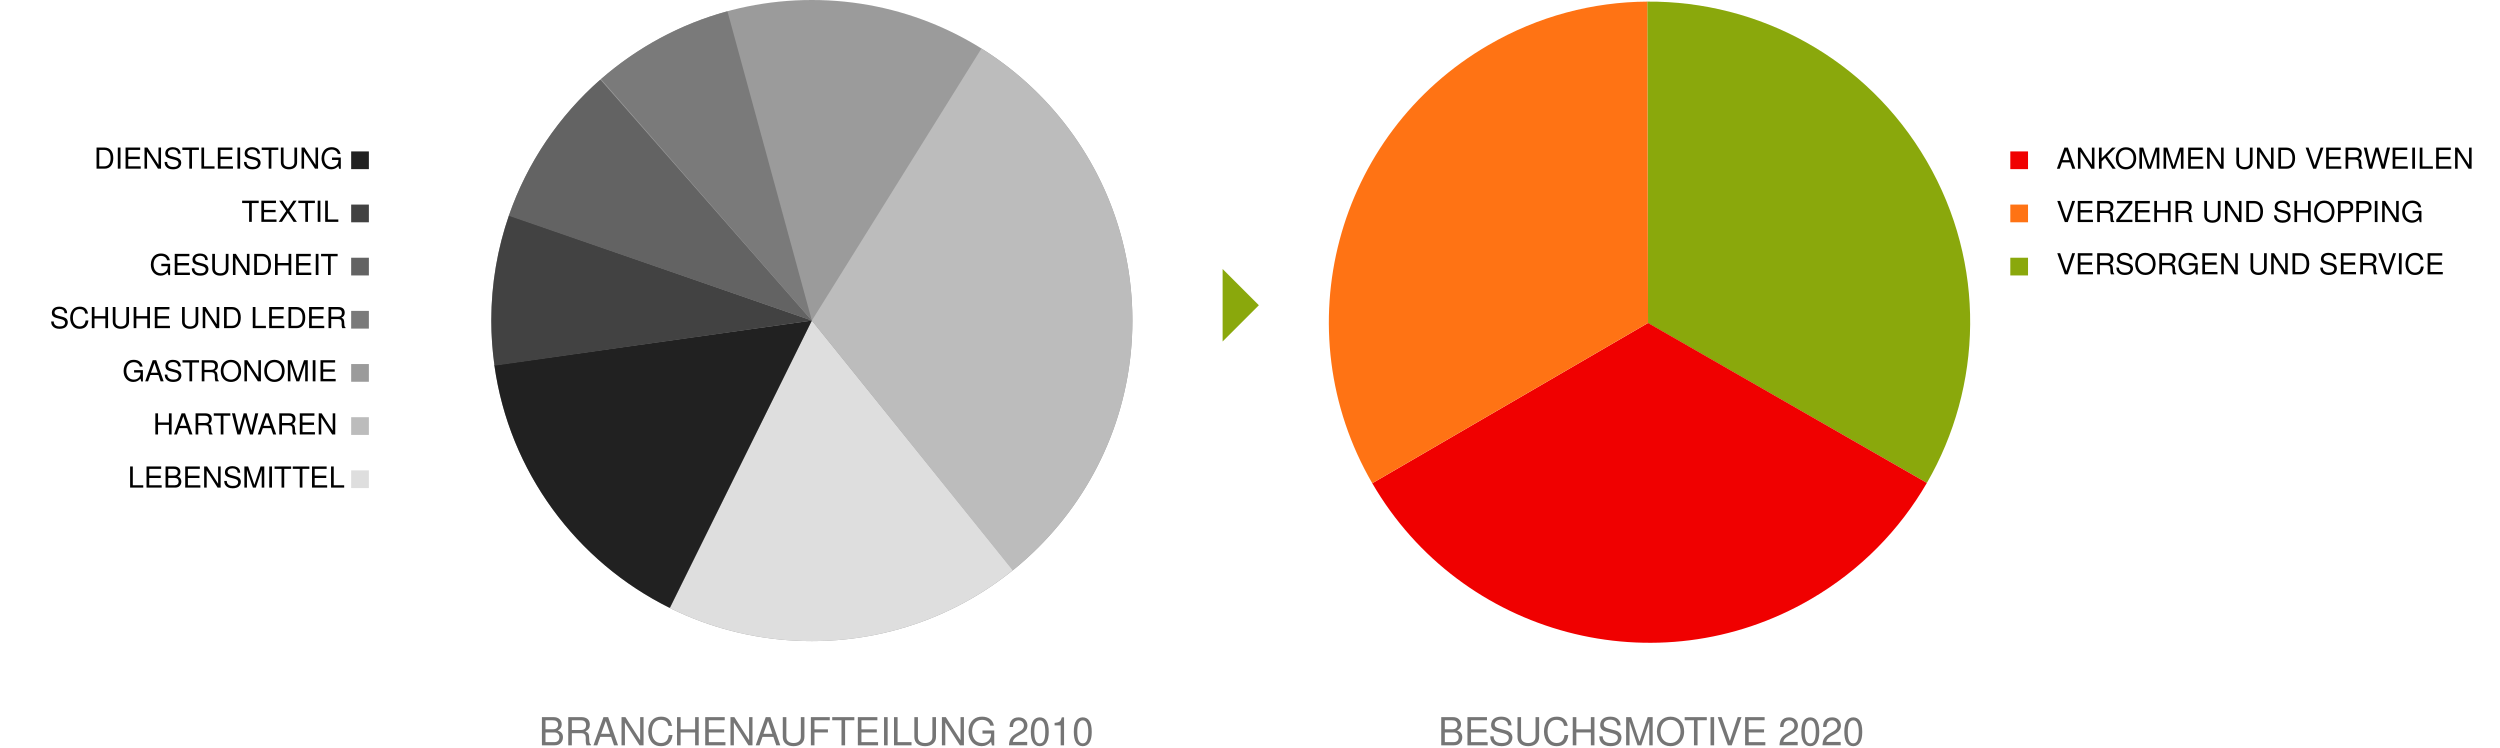
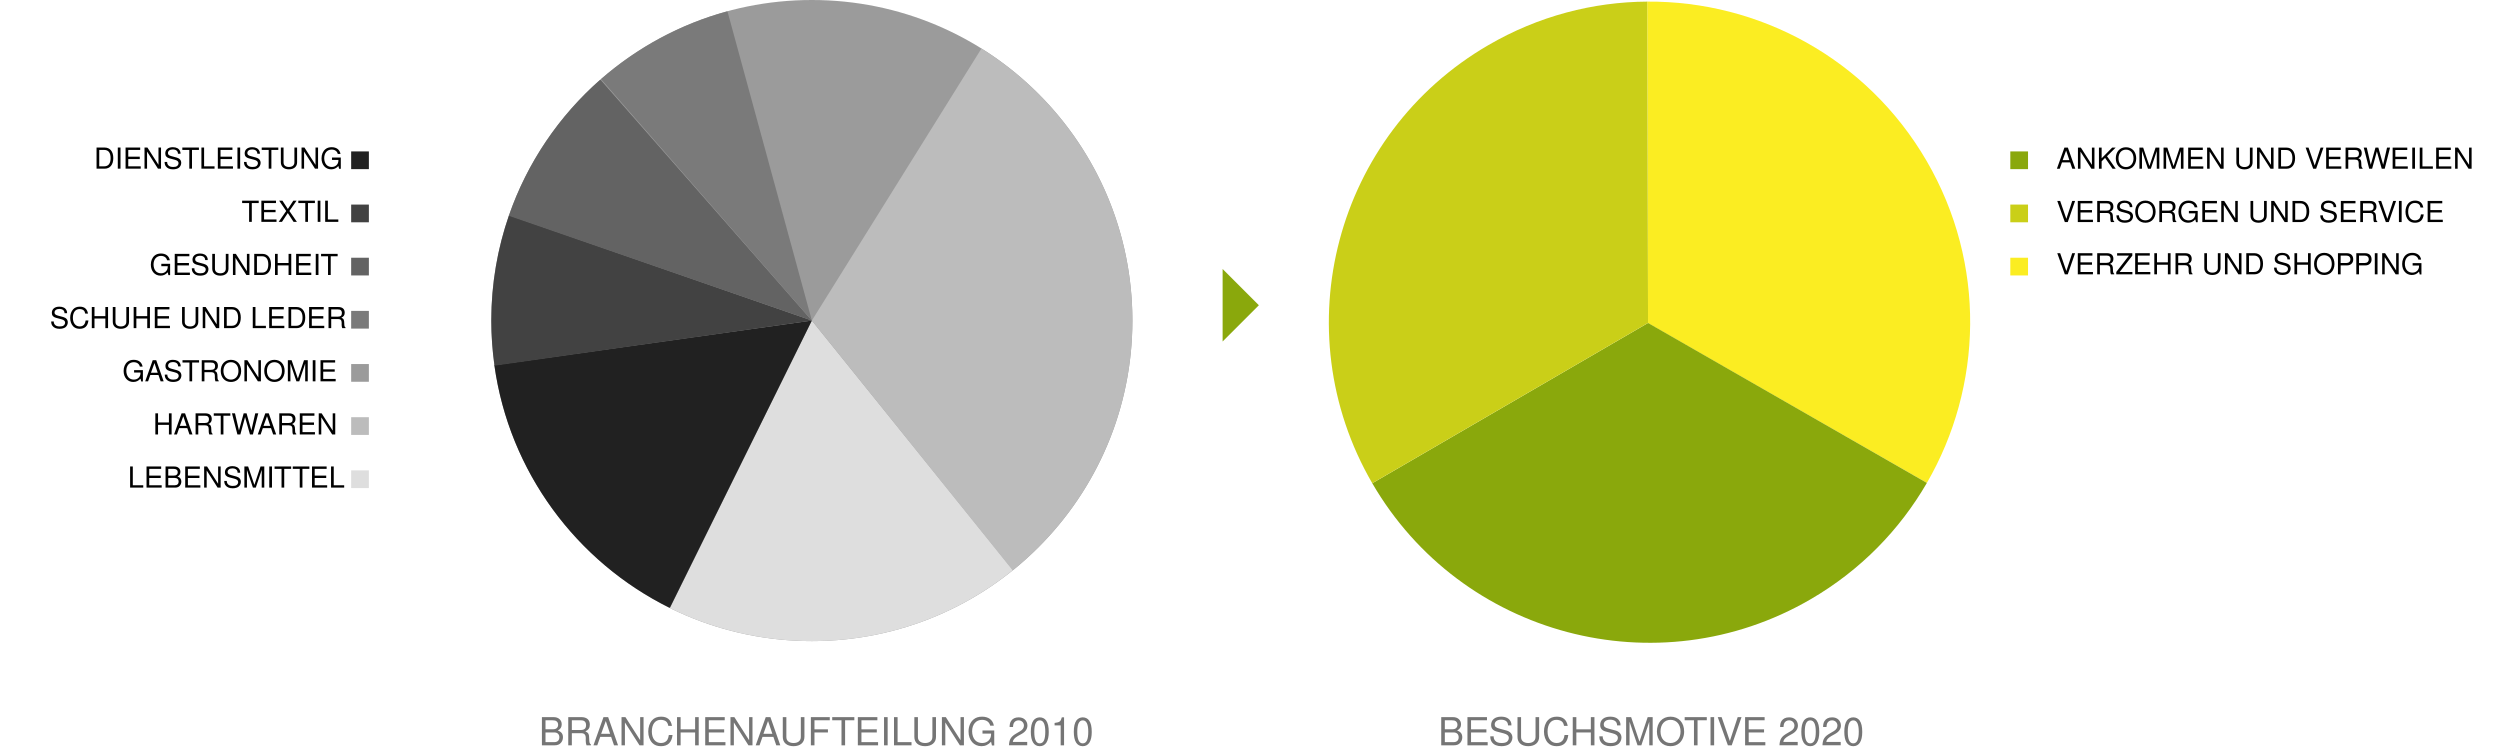
<svg xmlns="http://www.w3.org/2000/svg" version="1.1" id="Ebene_1" x="0px" y="0px" viewBox="0 0 1552 464" style="enable-background:new 0 0 1552 464;" xml:space="preserve">
  <style type="text/css">
- 	.st0{fill:#8AA80C;}
- 	.st1{fill:#F00000;}
- 	.st2{fill:#FF7314;}
+ 	.st0{fill:#FBED22;}
+ 	.st1{fill:#8AA80C;}
+ 	.st2{fill:#CACF18;}
	.st3{fill:none;}
- 	.st4{enable-background:new    ;}
- 	.st5{font-family:'Helvetica';}
- 	.st6{font-size:18px;}
- 	.st7{font-family:'Helvetica';}
- 	.st8{fill:#DEDEDE;}
- 	.st9{fill:#BCBCBC;}
- 	.st10{fill:#9B9B9B;}
- 	.st11{fill:#212121;}
- 	.st12{fill:#424242;}
- 	.st13{fill:#636363;}
- 	.st14{fill:#7A7A7A;}
- 	.st15{fill:#757575;}
- 	.st16{font-size:24px;}
+ 	.st4{font-family:'Helvetica';}
+ 	.st5{font-size:18px;}
+ 	.st6{fill:#DEDEDE;}
+ 	.st7{fill:#BCBCBC;}
+ 	.st8{fill:#9B9B9B;}
+ 	.st9{fill:#212121;}
+ 	.st10{fill:#424242;}
+ 	.st11{fill:#636363;}
+ 	.st12{fill:#7A7A7A;}
+ 	.st13{fill:#757575;}
+ 	.st14{font-family:'Helvetica';}
+ 	.st15{font-size:24px;}
</style>
  <g id="Ebene_1_1_">
    <g>
      <path class="st0" d="M1196.2,299.8c34.6-59.7,37.1-135.8-0.1-199.8S1091.6,0.5,1022.6,1l0.5,199.6L1196.2,299.8z" />
      <path class="st1" d="M1196.2,299.8l-173.1-99.3L851.9,300l0,0c55.2,95,177,127.3,272,72.1C1155.1,354,1179.4,328.8,1196.2,299.8z" />
      <path class="st2" d="M851.9,300l171.2-99.5L1022.6,1c-33.5,0.2-67.5,8.9-98.6,27C829,83.1,796.7,204.9,851.9,300z" />
    </g>
    <rect x="1276.6" y="91.6" class="st3" width="279.4" height="17.4" />
-     <text transform="matrix(1 0 0 1 1276.604 104.7573)" class="st4">
-       <tspan x="0" y="0" class="st5 st6">ANKOMMEN UND VERWEILEN</tspan>
-     </text>
+     <text transform="matrix(1 0 0 1 1276.604 104.7573)" class="st4 st5">ANKOMMEN UND VERWEILEN</text>
    <rect x="1276.6" y="124.8" class="st3" width="269.4" height="20.3" />
-     <text transform="matrix(1 0 0 1 1276.604 137.8701)" class="st4">
-       <tspan x="0" y="0" class="st5 st6">VERZEHR UND SHOPPING</tspan>
-     </text>
+     <text transform="matrix(1 0 0 1 1276.604 137.8701)" class="st4 st5">VERSORGEN UND SERVICE</text>
    <rect x="1276.6" y="157.2" class="st3" width="299.4" height="16.4" />
-     <text transform="matrix(1 0 0 1 1276.604 170.3062)" class="st4">
-       <tspan x="0" y="0" class="st5 st6">VERSORGEN UND SERVICE</tspan>
-     </text>
+     <text transform="matrix(1 0 0 1 1276.604 170.3062)" class="st4 st5">VERZEHR UND SHOPPING</text>
    <rect x="1248" y="94" class="st1" width="11" height="11" />
    <rect x="1248" y="127" class="st2" width="11" height="11" />
    <rect x="1248" y="160" class="st0" width="11" height="11" />
    <g>
      <rect x="9" y="223.6" class="st3" width="198" height="17.4" />
-       <text transform="matrix(1 0 0 1 75.9438 236.7202)" class="st5 st6">GASTRONOMIE</text>
+       <text transform="matrix(1 0 0 1 75.9438 236.7202)" class="st4 st5">GASTRONOMIE</text>
      <rect x="21" y="256.6" class="st3" width="186" height="18.4" />
-       <text transform="matrix(1 0 0 1 94.9424 269.7202)" class="st5 st6">HARTWAREN</text>
+       <text transform="matrix(1 0 0 1 94.9424 269.7202)" class="st4 st5">HARTWAREN</text>
      <rect x="21" y="289.6" class="st3" width="186" height="24.4" />
-       <text transform="matrix(1 0 0 1 79.3369 302.7202)" class="st5 st6">LEBENSMITTEL</text>
+       <text transform="matrix(1 0 0 1 79.3369 302.7202)" class="st4 st5">LEBENSMITTEL</text>
      <rect x="20" y="91.6" class="st3" width="187" height="21.4" />
-       <text transform="matrix(1 0 0 1 58.3311 104.7202)" class="st5 st6">DIENSTLEISTUNG</text>
+       <text transform="matrix(1 0 0 1 58.3311 104.7202)" class="st4 st5">DIENSTLEISTUNG</text>
      <rect x="69" y="124.6" class="st3" width="138" height="18.4" />
-       <text transform="matrix(1 0 0 1 149.9409 137.7202)" class="st5 st6">TEXTIL</text>
+       <text transform="matrix(1 0 0 1 149.9409 137.7202)" class="st4 st5">TEXTIL</text>
      <rect x="25" y="157.6" class="st3" width="182" height="15.4" />
-       <text transform="matrix(1 0 0 1 92.8457 170.7202)" class="st5 st6">GESUNDHEIT</text>
+       <text transform="matrix(1 0 0 1 92.8457 170.7202)" class="st4 st5">GESUNDHEIT</text>
      <rect x="27" y="190.6" class="st3" width="180" height="21.4" />
-       <text transform="matrix(1 0 0 1 30.917 203.7202)" class="st4">
-         <tspan x="0" y="0" class="st5 st6">SCHUHE UND LEDER</tspan>
-       </text>
-       <rect x="218" y="292" class="st8" width="11" height="11" />
-       <rect x="218" y="259" class="st9" width="11" height="11" />
-       <rect x="218" y="226" class="st10" width="11" height="11" />
-       <rect x="218" y="94" class="st11" width="11" height="11" />
-       <rect x="218" y="127" class="st12" width="11" height="11" />
-       <rect x="218" y="160" class="st13" width="11" height="11" />
-       <rect x="218" y="193" class="st14" width="11" height="11" />
+       <text transform="matrix(1 0 0 1 30.917 203.7202)" class="st4 st5">SCHUHE UND LEDER</text>
+       <rect x="218" y="292" class="st6" width="11" height="11" />
+       <rect x="218" y="259" class="st7" width="11" height="11" />
+       <rect x="218" y="226" class="st8" width="11" height="11" />
+       <rect x="218" y="94" class="st9" width="11" height="11" />
+       <rect x="218" y="127" class="st10" width="11" height="11" />
+       <rect x="218" y="160" class="st11" width="11" height="11" />
+       <rect x="218" y="193" class="st12" width="11" height="11" />
    </g>
-     <polygon class="st0" points="759,212 759,167 781.5,189.5  " />
+     <polygon class="st1" points="759,212 759,167 781.5,189.5  " />
    <rect x="307" y="445" class="st3" width="396" height="55" />
-     <text transform="matrix(1 0 0 1 334.5298 462.6875)" class="st4">
-       <tspan x="0" y="0" class="st15 st5 st16">BRANCHENAUFTEILUNG 2010 </tspan>
-     </text>
+     <text transform="matrix(1 0 0 1 334.5298 462.6875)" class="st13 st14 st15">BRANCHENAUFTEILUNG 2010 </text>
    <rect x="825" y="445" class="st3" width="396" height="55" />
-     <text transform="matrix(1 0 0 1 892.8257 462.6875)" class="st4">
-       <tspan x="0" y="0" class="st15 st5 st16">BESUCHSMOTIVE 2020</tspan>
-     </text>
+     <text transform="matrix(1 0 0 1 892.8257 462.6875)" class="st13 st14 st15">BESUCHSMOTIVE 2020</text>
  </g>
-   <circle class="st10" cx="504" cy="199" r="199" />
-   <path class="st8" d="M415.9,377.5c26.6,13.1,56.5,20.5,88.1,20.5c47.3,0,90.8-16.5,124.9-44.1L504,199L415.9,377.5z" />
-   <path class="st11" d="M306.9,226.7c9.2,66.2,51,122,108.7,150.6l0.4-0.3l88-178L306.9,226.7z" />
-   <path class="st12" d="M316,133.6c-7.1,20.5-11,42.5-11,65.4c0,9.5,0.7,18.9,2,28l0,0l197-28L316,133.6z" />
-   <path class="st13" d="M316,134l188,65L372.7,49.4c-25.6,22.5-45.4,51.5-56.8,84.5L316,134z" />
-   <path class="st14" d="M451.6,7c-29.4,8-56.1,22.6-78.5,42.1l0.6,0.7L504,199L451.6,7z" />
-   <path class="st9" d="M609.3,30.1L504,199l124.7,155.1C674,317.6,703,261.7,703,199C703,127.8,665.6,65.3,609.3,30.1z" />
+   <circle class="st8" cx="504" cy="199" r="199" />
+   <path class="st6" d="M415.9,377.5c26.6,13.1,56.5,20.5,88.1,20.5c47.3,0,90.8-16.5,124.9-44.1L504,199L415.9,377.5z" />
+   <path class="st9" d="M306.9,226.7c9.2,66.2,51,122,108.7,150.6l0.4-0.3l88-178L306.9,226.7z" />
+   <path class="st10" d="M316,133.6c-7.1,20.5-11,42.5-11,65.4c0,9.5,0.7,18.9,2,28l0,0l197-28L316,133.6z" />
+   <path class="st11" d="M316,134l188,65L372.7,49.4c-25.6,22.5-45.4,51.5-56.8,84.5L316,134z" />
+   <path class="st12" d="M451.6,7c-29.4,8-56.1,22.6-78.5,42.1l0.6,0.7L504,199L451.6,7z" />
+   <path class="st7" d="M609.3,30.1L504,199l124.7,155.1C674,317.6,703,261.7,703,199C703,127.8,665.6,65.3,609.3,30.1z" />
</svg>
